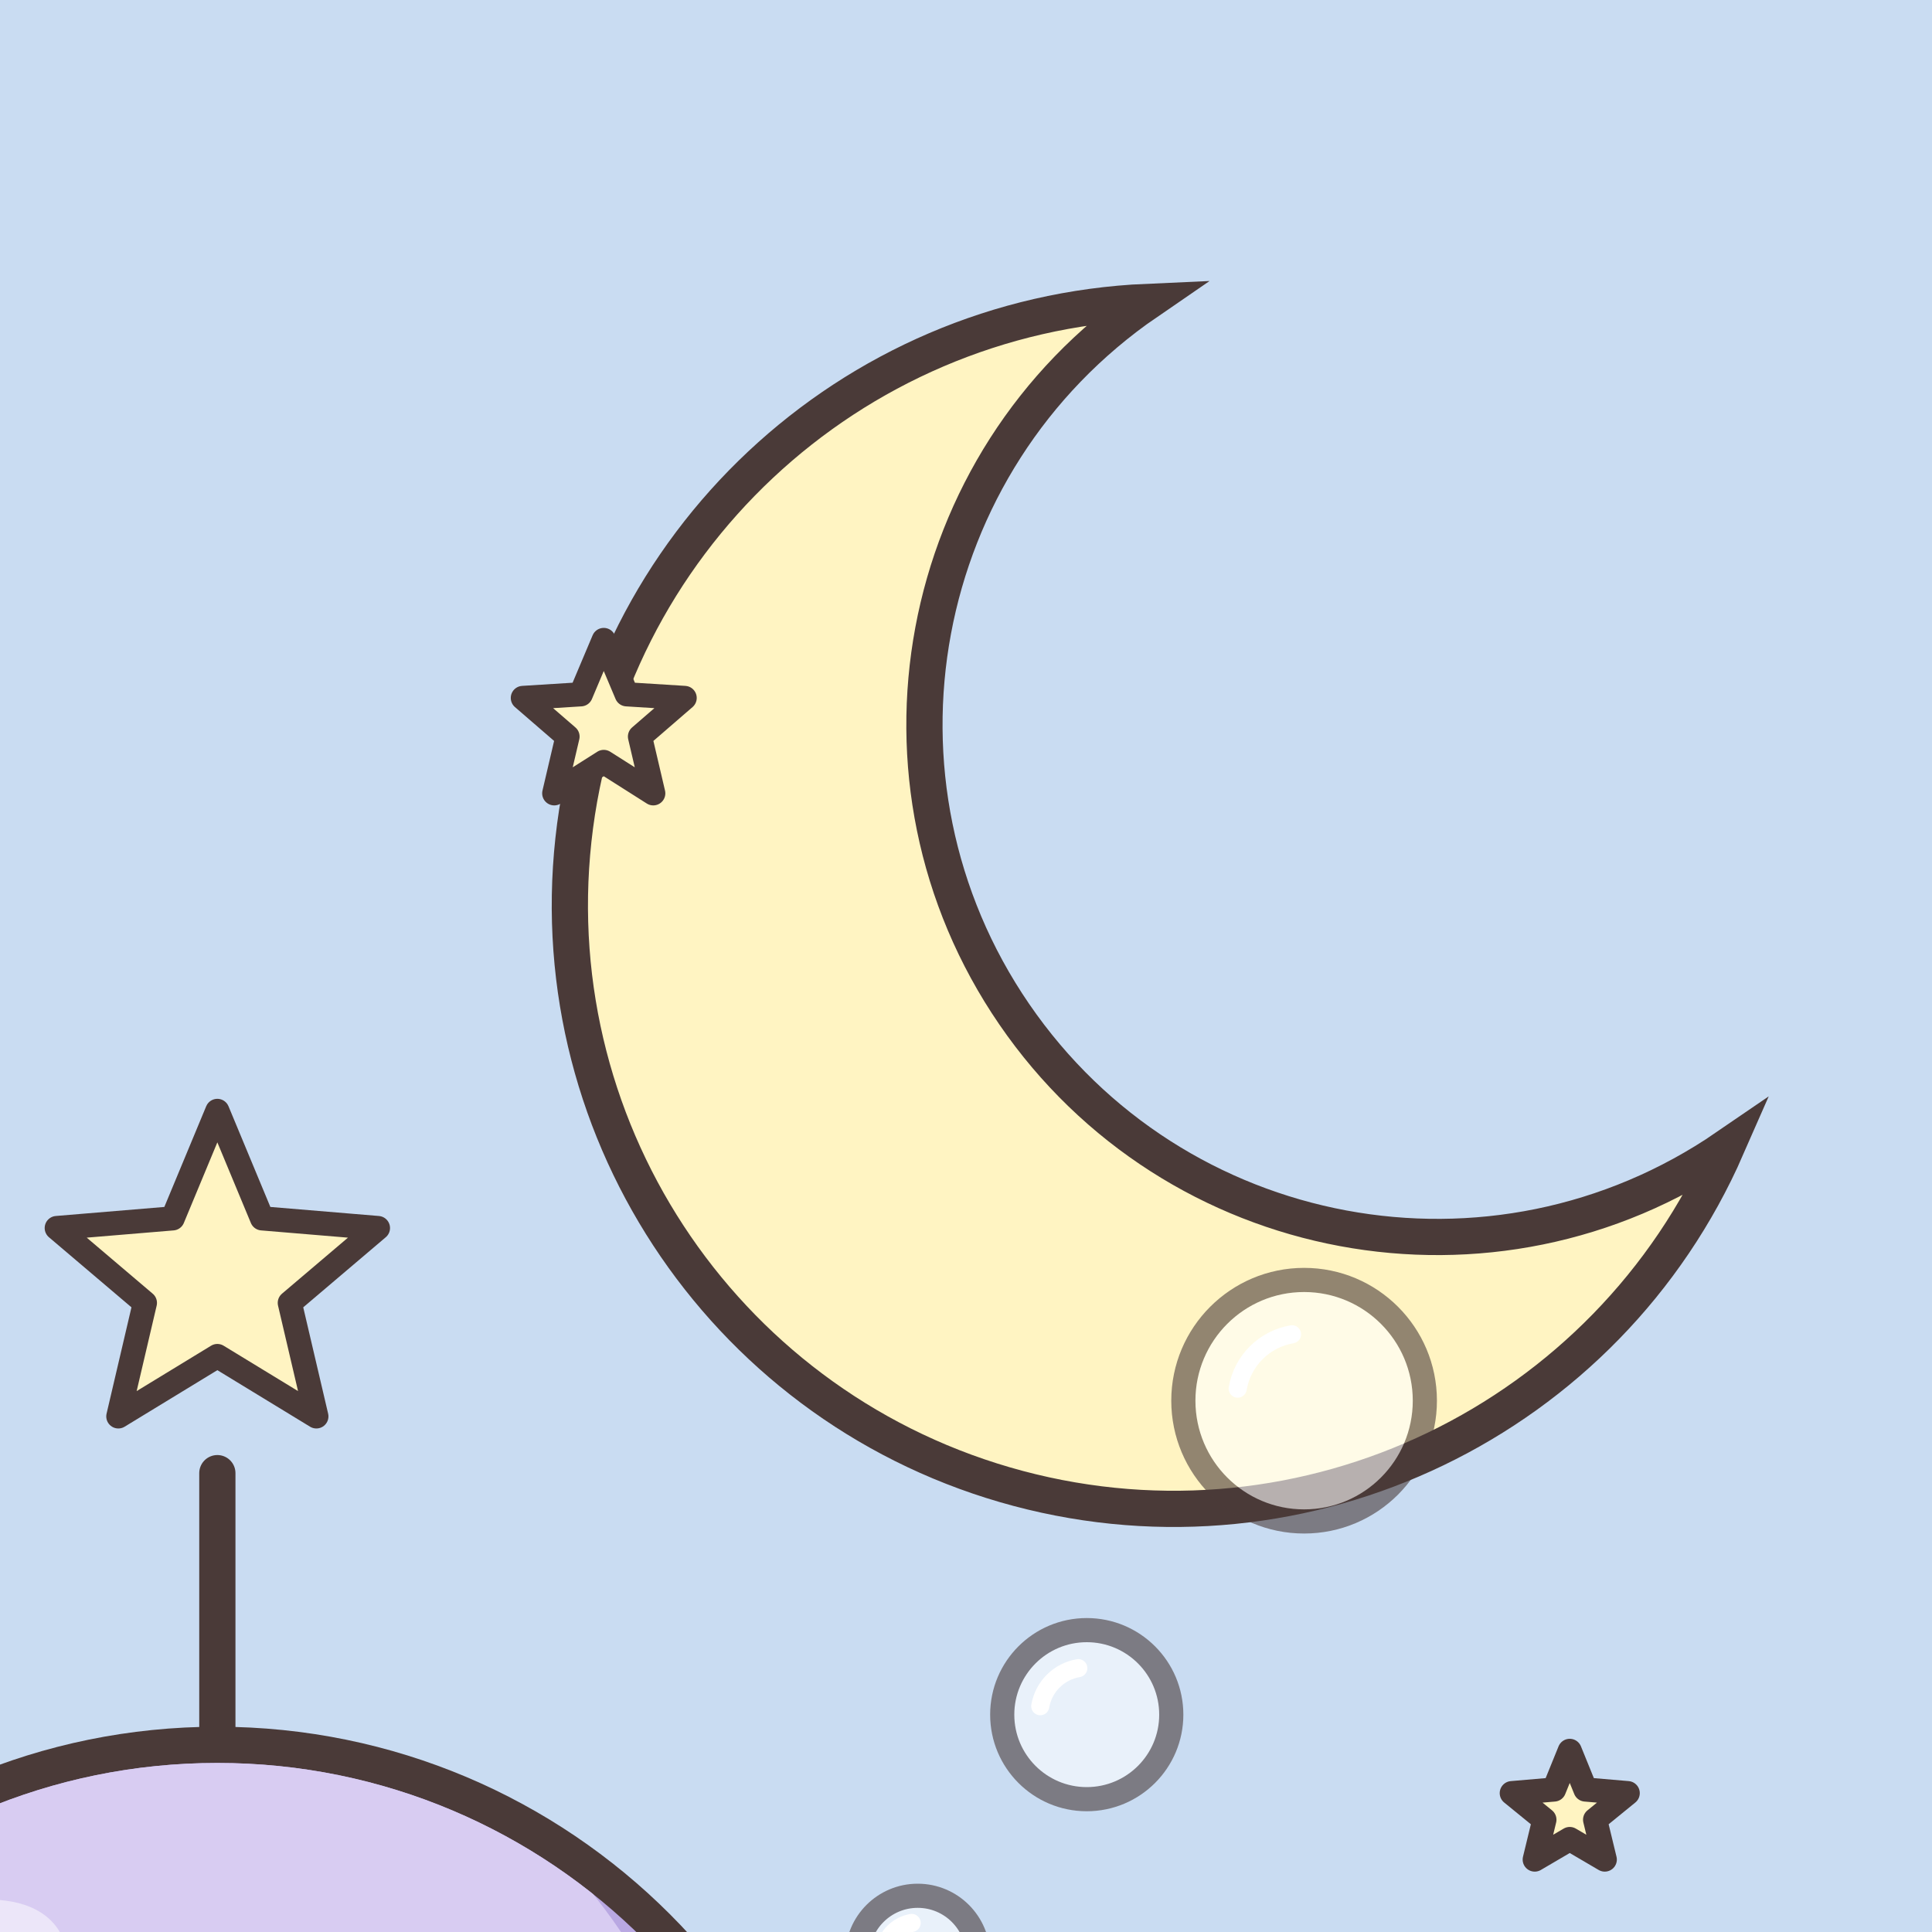
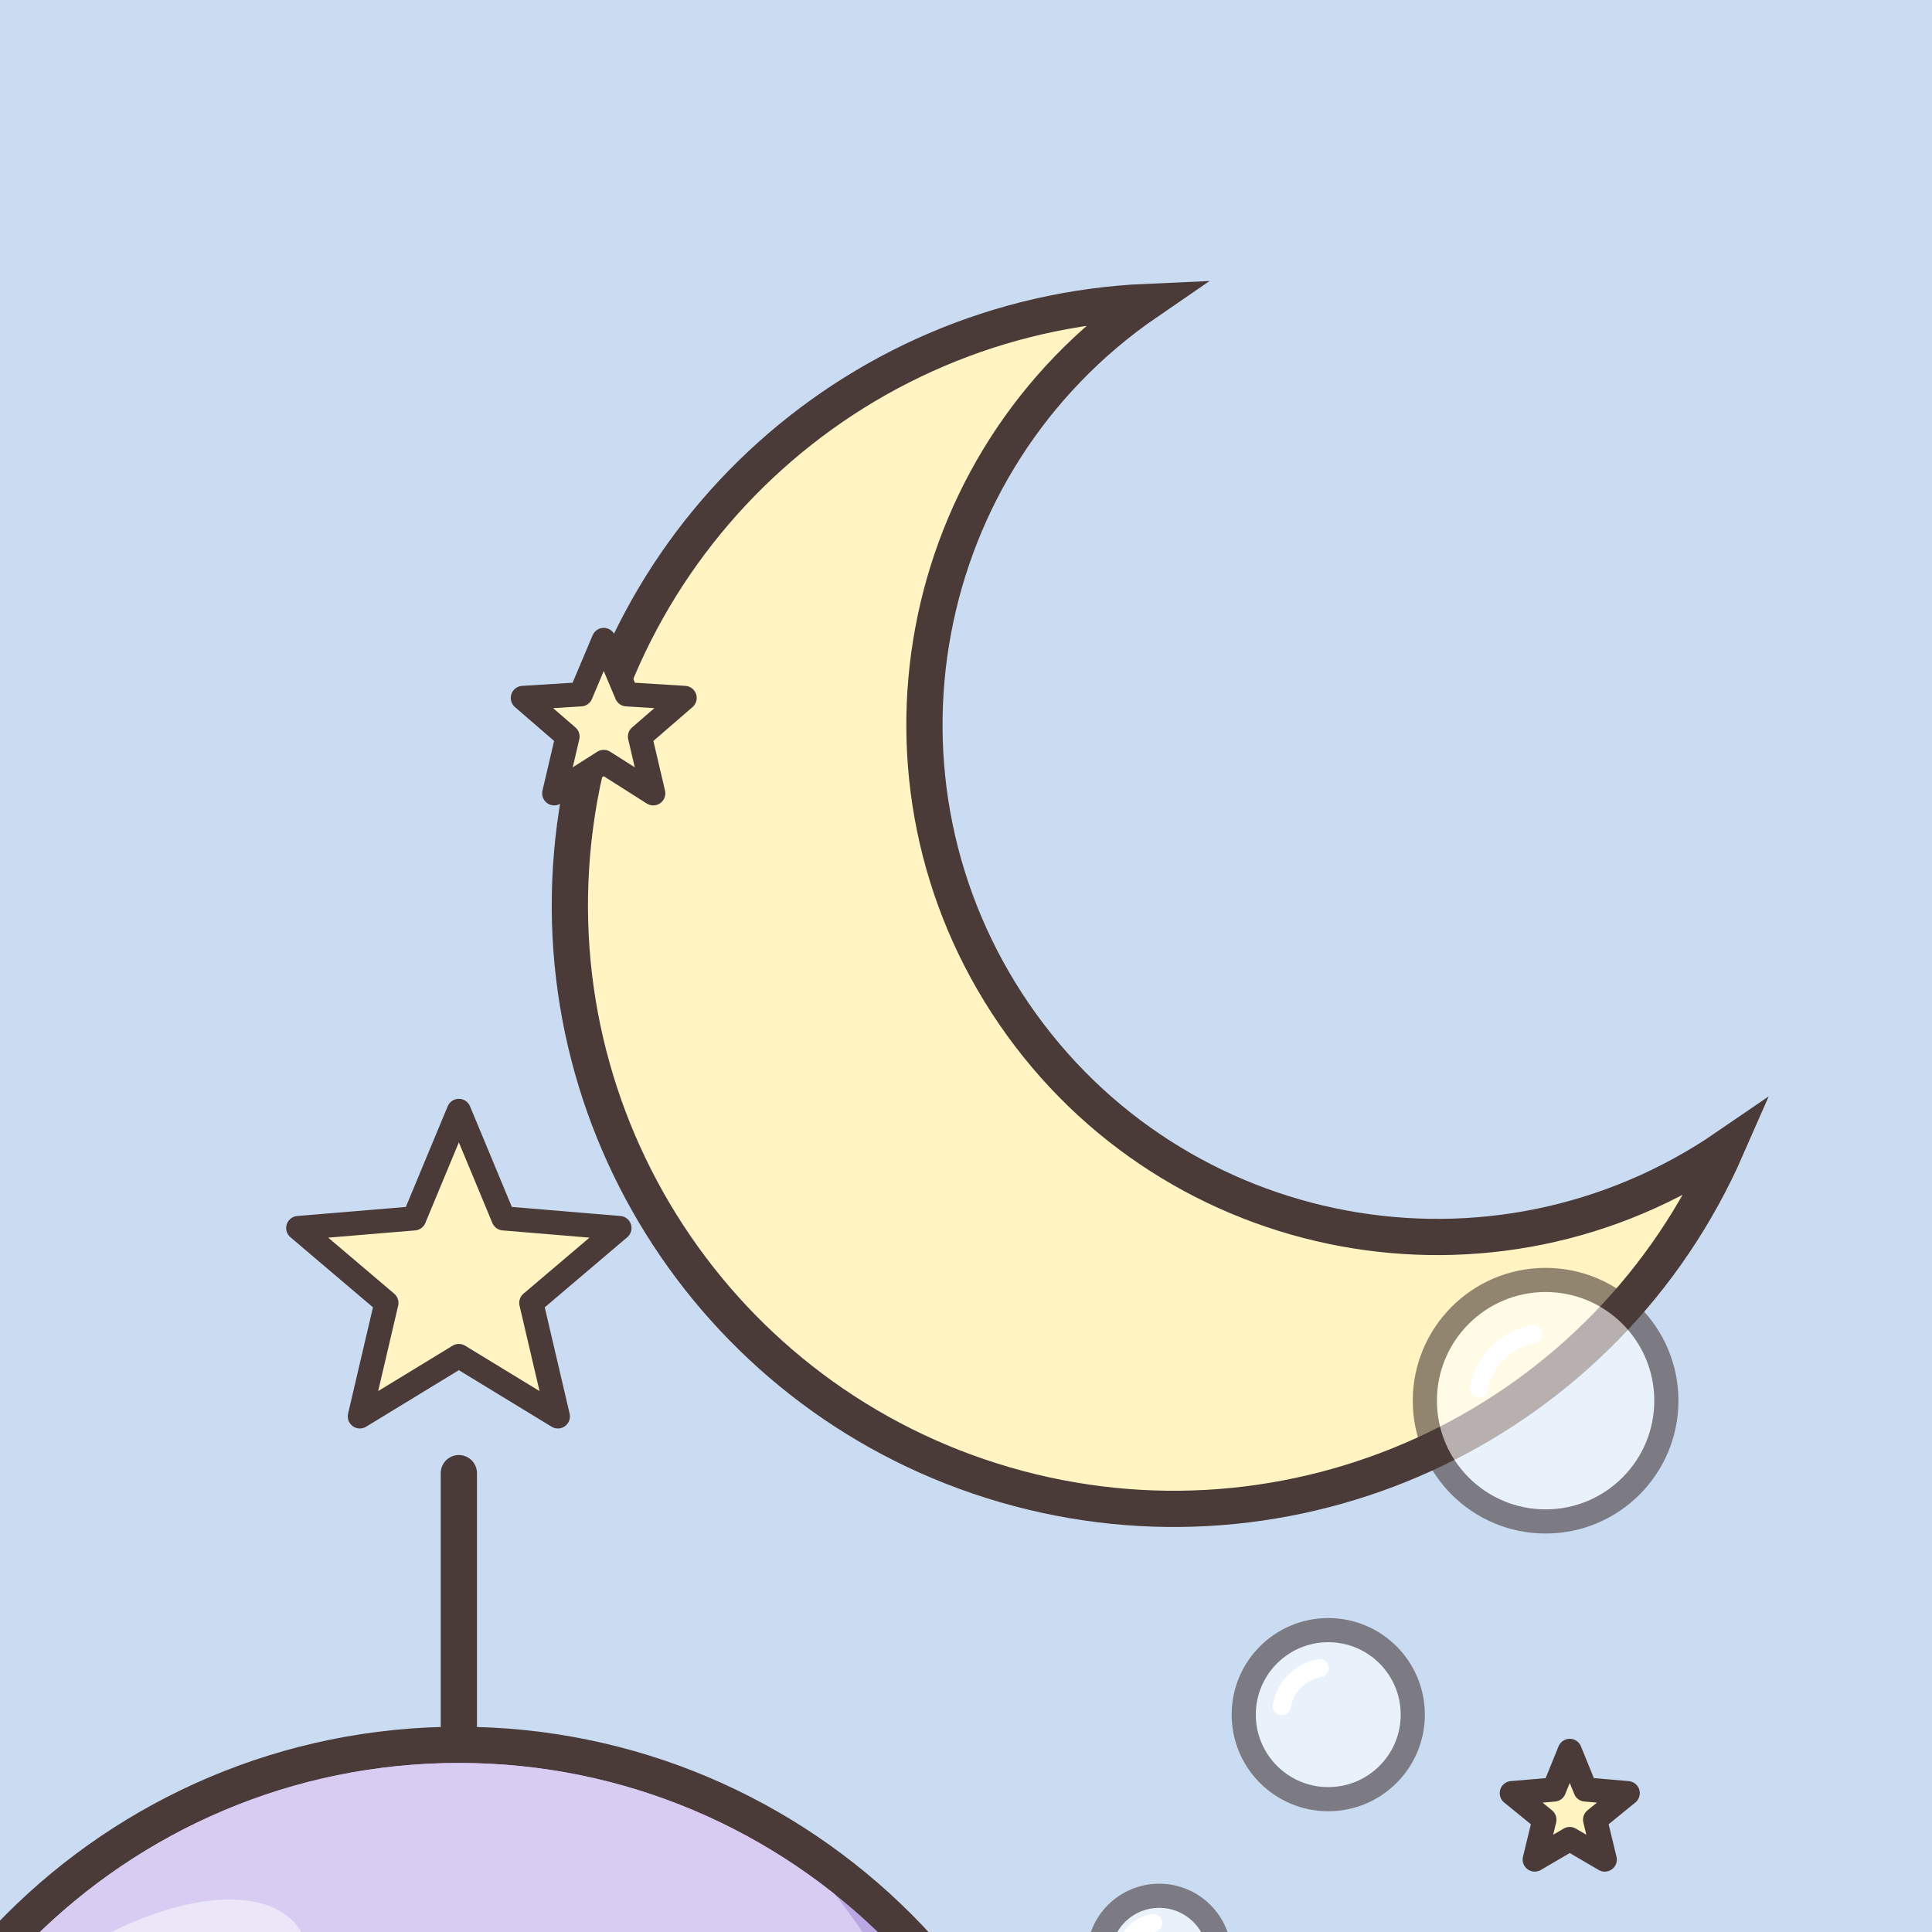
<svg xmlns="http://www.w3.org/2000/svg" width="160" height="160" viewBox="160 0 160 160">
  <rect width="320" height="320" fill="#c9dcf2" />
  <path d="M60.0 51.0L64.0 60.5L74.3 61.4L66.4 68.1L68.8 78.1L60.0 72.8L51.2 78.1L53.6 68.1L45.7 61.4L56.0 60.5Z" fill="#fff4c2" stroke="#4a3a38" stroke-width="2" stroke-linejoin="round" />
  <path d="M120 40Q96 56 70 92" fill="none" stroke="#fbe08a" stroke-width="3" stroke-linecap="round" stroke-linejoin="round" />
  <path d="M40.0 124.0L41.6 127.8L45.7 128.1L42.6 130.8L43.5 134.9L40.0 132.7L36.5 134.9L37.4 130.8L34.3 128.1L38.4 127.8Z" fill="#fff4c2" stroke="#4a3a38" stroke-width="2" stroke-linejoin="round" />
  <g transform="translate(78 124) scale(0.7)">
    <path transform="translate(-30 -80)" d="M30 80Q14 50 48 48Q58 18 88 36Q118 30 124 58Q148 74 122 82H46Q32 86 30 80Z" fill="#ece4f8" stroke="#4a3a38" stroke-width="3" />
  </g>
  <path d="M118.0 89.0L120.4 94.7L126.6 95.2L121.9 99.3L123.3 105.3L118.0 102.0L112.7 105.3L114.1 99.3L109.4 95.2L115.6 94.7Z" fill="#fff4c2" stroke="#4a3a38" stroke-width="2" stroke-linejoin="round" />
  <path d="M26.0 87.0L27.3 90.2L30.8 90.5L28.1 92.7L28.9 96.0L26.0 94.3L23.1 96.0L23.9 92.7L21.2 90.5L24.7 90.2Z" fill="#fff4c2" stroke="#4a3a38" stroke-width="2" stroke-linejoin="round" />
  <path transform="translate(40 -20)" d="M215 45a50 50 0 1 0 48 70a40 40 0 1 1-48-70Z" fill="#fff4c2" stroke="#4a3a38" stroke-width="3" />
  <path d="M210.0 53.0L211.9 57.5L216.7 57.8L213.0 61.0L214.1 65.7L210.0 63.1L205.9 65.7L207.0 61.0L203.3 57.8L208.1 57.5Z" fill="#fff4c2" stroke="#4a3a38" stroke-width="2" stroke-linejoin="round" />
  <path d="M290.0 145.0L291.3 148.2L294.8 148.5L292.1 150.7L292.9 154.0L290.0 152.3L287.1 154.0L287.9 150.7L285.2 148.5L288.7 148.2Z" fill="#fff4c2" stroke="#4a3a38" stroke-width="2" stroke-linejoin="round" />
-   <path d="M0 232L70 168L130 224L200 152L270 224L320 190V320H0Z" fill="#a9c1e6" />
-   <path d="M0 270Q80 246 160 268T320 256V320H0Z" fill="#8fb0dd" stroke="#4a3a38" stroke-width="3" />
+   <path d="M0 226L70 168L130 222L200 150L270 222L320 226V320H0Z" fill="#a9c1e6" />
+   <path d="M0 262Q90 244 190 260T320 262V320H0Z" fill="#8fb0dd" stroke="#4a3a38" stroke-width="3" />
+   <path d="M0 302Q80 288 160 304T320 302" fill="none" stroke="#4a3a38" stroke-width="20" />
+   <path d="M0 302Q80 288 160 304T320 302" fill="none" stroke="#f8d5b8" stroke-width="14" />
  <g transform="translate(40 258) scale(0.9)">
    <rect x="-4" y="22" width="8" height="12" fill="#8a6a4f" stroke="#4a3a38" stroke-width="2" />
    <path d="M0 -52L-16 -24H-8L-22 -2H-10L-26 22H26L10 -2H22L8 -24H16Z" fill="#8fb0dd" stroke="#4a3a38" stroke-width="2" stroke-linejoin="round" />
  </g>
  <g transform="translate(78 272) scale(0.6)">
    <rect x="-4" y="22" width="8" height="12" fill="#8a6a4f" stroke="#4a3a38" stroke-width="2" />
    <path d="M0 -52L-16 -24H-8L-22 -2H-10L-26 22H26L10 -2H22L8 -24H16Z" fill="#8fb0dd" stroke="#4a3a38" stroke-width="2" stroke-linejoin="round" />
  </g>
  <circle cx="30" cy="188" r="9.6" fill="#fbe08a" opacity=".35" />
  <circle cx="30" cy="188" r="4" fill="#fff4c2" stroke="#4a3a38" stroke-width="2" />
  <circle cx="96" cy="214" r="7.2" fill="#fbe08a" opacity=".35" />
  <circle cx="96" cy="214" r="3" fill="#fff4c2" stroke="#4a3a38" stroke-width="2" />
-   <g transform="translate(288 296) scale(0.75)">
+   <circle cx="314" cy="198" r="7.2" fill="#fbe08a" opacity=".35" />
+   <circle cx="314" cy="198" r="3" fill="#fff4c2" stroke="#4a3a38" stroke-width="2" />
+   <g transform="translate(280 296) scale(0.75)">
    <path d="M-14 0V-26H14V0Z" fill="#fffaf1" stroke="#4a3a38" stroke-width="2" />
    <path d="M-30 -26A30 24 0 0 1 30 -26Z" fill="#f4a9bd" stroke="#4a3a38" stroke-width="2" />
    <circle cx="-12" cy="-38" r="3.5" fill="#fff" />
    <circle cx="10" cy="-42" r="3" fill="#fff" />
    <rect x="-6" y="-20" width="12" height="12" rx="6" fill="#fbe08a" stroke="#4a3a38" stroke-width="2" />
  </g>
-   <path d="M178 150V122" fill="none" stroke="#4a3a38" stroke-width="3" stroke-linecap="round" stroke-linejoin="round" />
-   <path d="M178.0 92.0L181.7 100.9L191.3 101.7L184.0 107.9L186.2 117.3L178.0 112.3L169.8 117.3L172.0 107.9L164.7 101.7L174.3 100.9Z" fill="#fff4c2" stroke="#4a3a38" stroke-width="2" stroke-linejoin="round" />
-   <g stroke="#4a3a38" stroke-width="6" stroke-linejoin="round" fill="#4a3a38">
-     <circle cx="130" cy="215" r="38" />
-     <circle cx="178" cy="196" r="50" />
-     <circle cx="224" cy="218" r="36" />
-     <ellipse cx="177" cy="236" rx="76" ry="30" />
-   </g>
-   <clipPath id="nimbo">
-     <circle cx="130" cy="215" r="38" />
-     <circle cx="178" cy="196" r="50" />
-     <circle cx="224" cy="218" r="36" />
-     <ellipse cx="177" cy="236" rx="76" ry="30" />
-   </clipPath>
-   <g clip-path="url(#nimbo)">
-     <rect width="320" height="320" fill="#b9a8e2" />
-     <g transform="translate(-8 -8)" fill="#d8ccf2">
+   <g transform="translate(20 0) scale(1)">
+     <path d="M178 150V122" fill="none" stroke="#4a3a38" stroke-width="3" stroke-linecap="round" stroke-linejoin="round" />
+     <path d="M178.0 92.0L181.7 100.9L191.3 101.7L184.0 107.9L186.2 117.3L178.0 112.3L169.8 117.3L172.0 107.9L164.7 101.7L174.3 100.9Z" fill="#fff4c2" stroke="#4a3a38" stroke-width="2" stroke-linejoin="round" />
+     <g stroke="#4a3a38" stroke-width="6" stroke-linejoin="round" fill="#4a3a38">
      <circle cx="130" cy="215" r="38" />
      <circle cx="178" cy="196" r="50" />
      <circle cx="224" cy="218" r="36" />
      <ellipse cx="177" cy="236" rx="76" ry="30" />
    </g>
-     <ellipse cx="150" cy="170" rx="18" ry="9" fill="#fff" opacity=".5" transform="rotate(-35 150 170)" />
+     <clipPath id="nimbo">
+       <circle cx="130" cy="215" r="38" />
+       <circle cx="178" cy="196" r="50" />
+       <circle cx="224" cy="218" r="36" />
+       <ellipse cx="177" cy="236" rx="76" ry="30" />
+     </clipPath>
+     <g clip-path="url(#nimbo)">
+       <rect width="320" height="320" fill="#b9a8e2" />
+       <g transform="translate(-8 -8)" fill="#d8ccf2">
+         <circle cx="130" cy="215" r="38" />
+         <circle cx="178" cy="196" r="50" />
+         <circle cx="224" cy="218" r="36" />
+         <ellipse cx="177" cy="236" rx="76" ry="30" />
+       </g>
+       <ellipse cx="150" cy="170" rx="18" ry="9" fill="#fff" opacity=".5" transform="rotate(-35 150 170)" />
+     </g>
+     <path d="M154 205Q161 212 168 205" fill="none" stroke="#4a3a38" stroke-width="2.5" stroke-linecap="round" stroke-linejoin="round" />
+     <path d="M188 205Q195 212 202 205" fill="none" stroke="#4a3a38" stroke-width="2.5" stroke-linecap="round" stroke-linejoin="round" />
+     <ellipse cx="151" cy="215" rx="7" ry="4.5" fill="#e8788f" opacity=".55" />
+     <ellipse cx="205" cy="215" rx="7" ry="4.5" fill="#e8788f" opacity=".55" />
+     <path d="M172 215Q178 221 184 215" fill="none" stroke="#4a3a38" stroke-width="2.5" stroke-linecap="round" stroke-linejoin="round" />
+     <path d="M178.0 223.0L185.1 240.2L203.7 241.7L189.6 253.8L193.9 271.8L178.0 262.1L162.1 271.8L166.4 253.8L152.3 241.7L170.9 240.2Z" fill="#fbe08a" stroke="#4a3a38" stroke-width="2" stroke-linejoin="round" />
+     <circle cx="170" cy="252" r="2" fill="#4a3a38" />
+     <circle cx="186" cy="252" r="2" fill="#4a3a38" />
+     <path d="M173 258Q178 262 183 258" fill="none" stroke="#4a3a38" stroke-width="1.6" stroke-linecap="round" stroke-linejoin="round" />
+     <g stroke="#4a3a38" stroke-width="6" stroke-linejoin="round" fill="#4a3a38">
+       <ellipse cx="142" cy="252" rx="9" ry="15" transform="rotate(80 142 252)" />
+       <ellipse cx="214" cy="252" rx="9" ry="15" transform="rotate(-80 214 252)" />
+     </g>
+     <g fill="#d8ccf2">
+       <ellipse cx="142" cy="252" rx="9" ry="15" transform="rotate(80 142 252)" />
+       <ellipse cx="214" cy="252" rx="9" ry="15" transform="rotate(-80 214 252)" />
+     </g>
+     <circle cx="236" cy="162" r="5" fill="#fff" opacity=".6" stroke="#4a3a38" stroke-width="2" />
+     <path d="M233.25 161.5a2.75 2.75 0 0 1 2.25 -2.25" fill="none" stroke="#fff" stroke-width="1.5" stroke-linecap="round" stroke-linejoin="round" />
+     <circle cx="250" cy="142" r="7" fill="#fff" opacity=".6" stroke="#4a3a38" stroke-width="2" />
+     <path d="M246.15 141.3a3.85 3.85 0 0 1 3.15 -3.15" fill="none" stroke="#fff" stroke-width="1.5" stroke-linecap="round" stroke-linejoin="round" />
+     <circle cx="268" cy="116" r="10" fill="#fff" opacity=".6" stroke="#4a3a38" stroke-width="2" />
+     <path d="M262.5 115a5.5 5.5 0 0 1 4.5 -4.5" fill="none" stroke="#fff" stroke-width="1.5" stroke-linecap="round" stroke-linejoin="round" />
  </g>
-   <path d="M154 205Q161 212 168 205" fill="none" stroke="#4a3a38" stroke-width="2.5" stroke-linecap="round" stroke-linejoin="round" />
-   <path d="M188 205Q195 212 202 205" fill="none" stroke="#4a3a38" stroke-width="2.5" stroke-linecap="round" stroke-linejoin="round" />
-   <ellipse cx="151" cy="215" rx="7" ry="4.5" fill="#e8788f" opacity=".55" />
-   <ellipse cx="205" cy="215" rx="7" ry="4.5" fill="#e8788f" opacity=".55" />
-   <path d="M172 215Q178 221 184 215" fill="none" stroke="#4a3a38" stroke-width="2.5" stroke-linecap="round" stroke-linejoin="round" />
-   <path d="M178.0 223.0L185.1 240.2L203.7 241.7L189.6 253.8L193.9 271.8L178.0 262.1L162.1 271.8L166.4 253.8L152.3 241.7L170.9 240.2Z" fill="#fbe08a" stroke="#4a3a38" stroke-width="2" stroke-linejoin="round" />
-   <circle cx="170" cy="252" r="2" fill="#4a3a38" />
-   <circle cx="186" cy="252" r="2" fill="#4a3a38" />
-   <path d="M173 258Q178 262 183 258" fill="none" stroke="#4a3a38" stroke-width="1.6" stroke-linecap="round" stroke-linejoin="round" />
-   <g stroke="#4a3a38" stroke-width="6" stroke-linejoin="round" fill="#4a3a38">
-     <ellipse cx="142" cy="252" rx="9" ry="15" transform="rotate(80 142 252)" />
-     <ellipse cx="214" cy="252" rx="9" ry="15" transform="rotate(-80 214 252)" />
-   </g>
-   <g fill="#d8ccf2">
-     <ellipse cx="142" cy="252" rx="9" ry="15" transform="rotate(80 142 252)" />
-     <ellipse cx="214" cy="252" rx="9" ry="15" transform="rotate(-80 214 252)" />
-   </g>
-   <circle cx="236" cy="162" r="5" fill="#fff" opacity=".6" stroke="#4a3a38" stroke-width="2" />
-   <path d="M233.25 161.5a2.75 2.75 0 0 1 2.25 -2.25" fill="none" stroke="#fff" stroke-width="1.5" stroke-linecap="round" stroke-linejoin="round" />
-   <circle cx="250" cy="142" r="7" fill="#fff" opacity=".6" stroke="#4a3a38" stroke-width="2" />
-   <path d="M246.15 141.3a3.85 3.85 0 0 1 3.15 -3.15" fill="none" stroke="#fff" stroke-width="1.5" stroke-linecap="round" stroke-linejoin="round" />
-   <circle cx="268" cy="116" r="10" fill="#fff" opacity=".6" stroke="#4a3a38" stroke-width="2" />
-   <path d="M262.5 115a5.5 5.5 0 0 1 4.5 -4.5" fill="none" stroke="#fff" stroke-width="1.5" stroke-linecap="round" stroke-linejoin="round" />
</svg>
